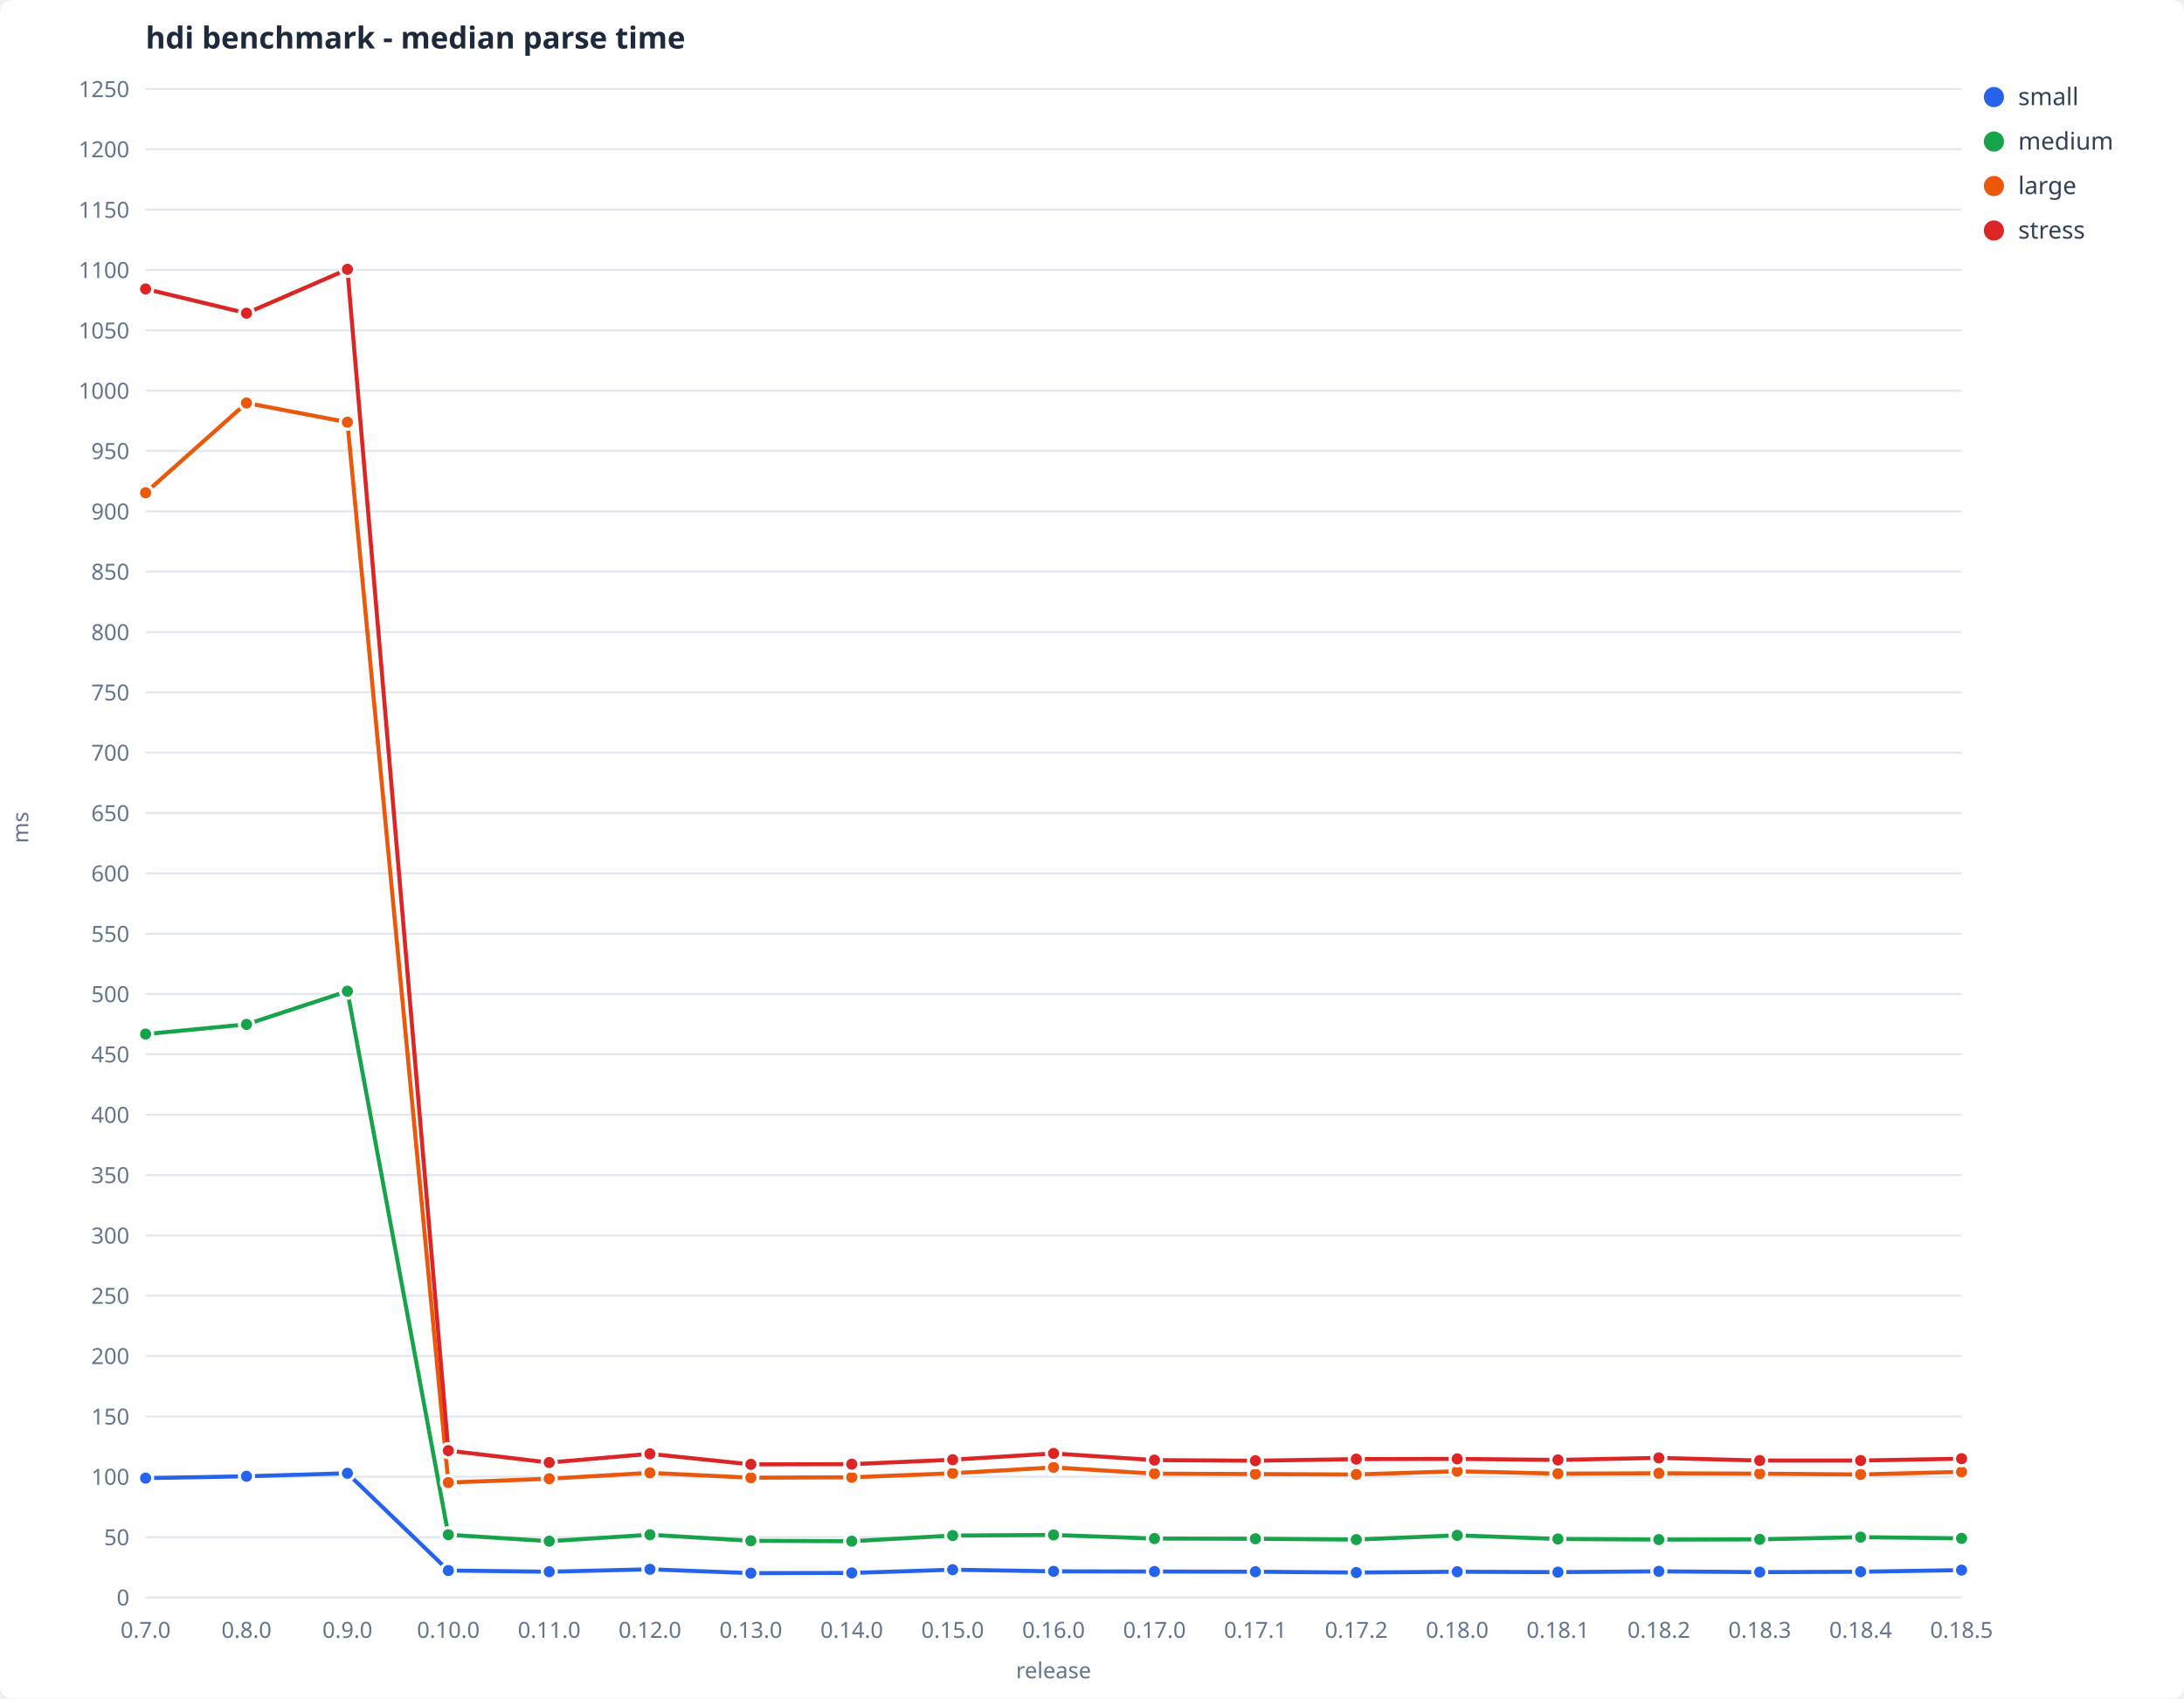
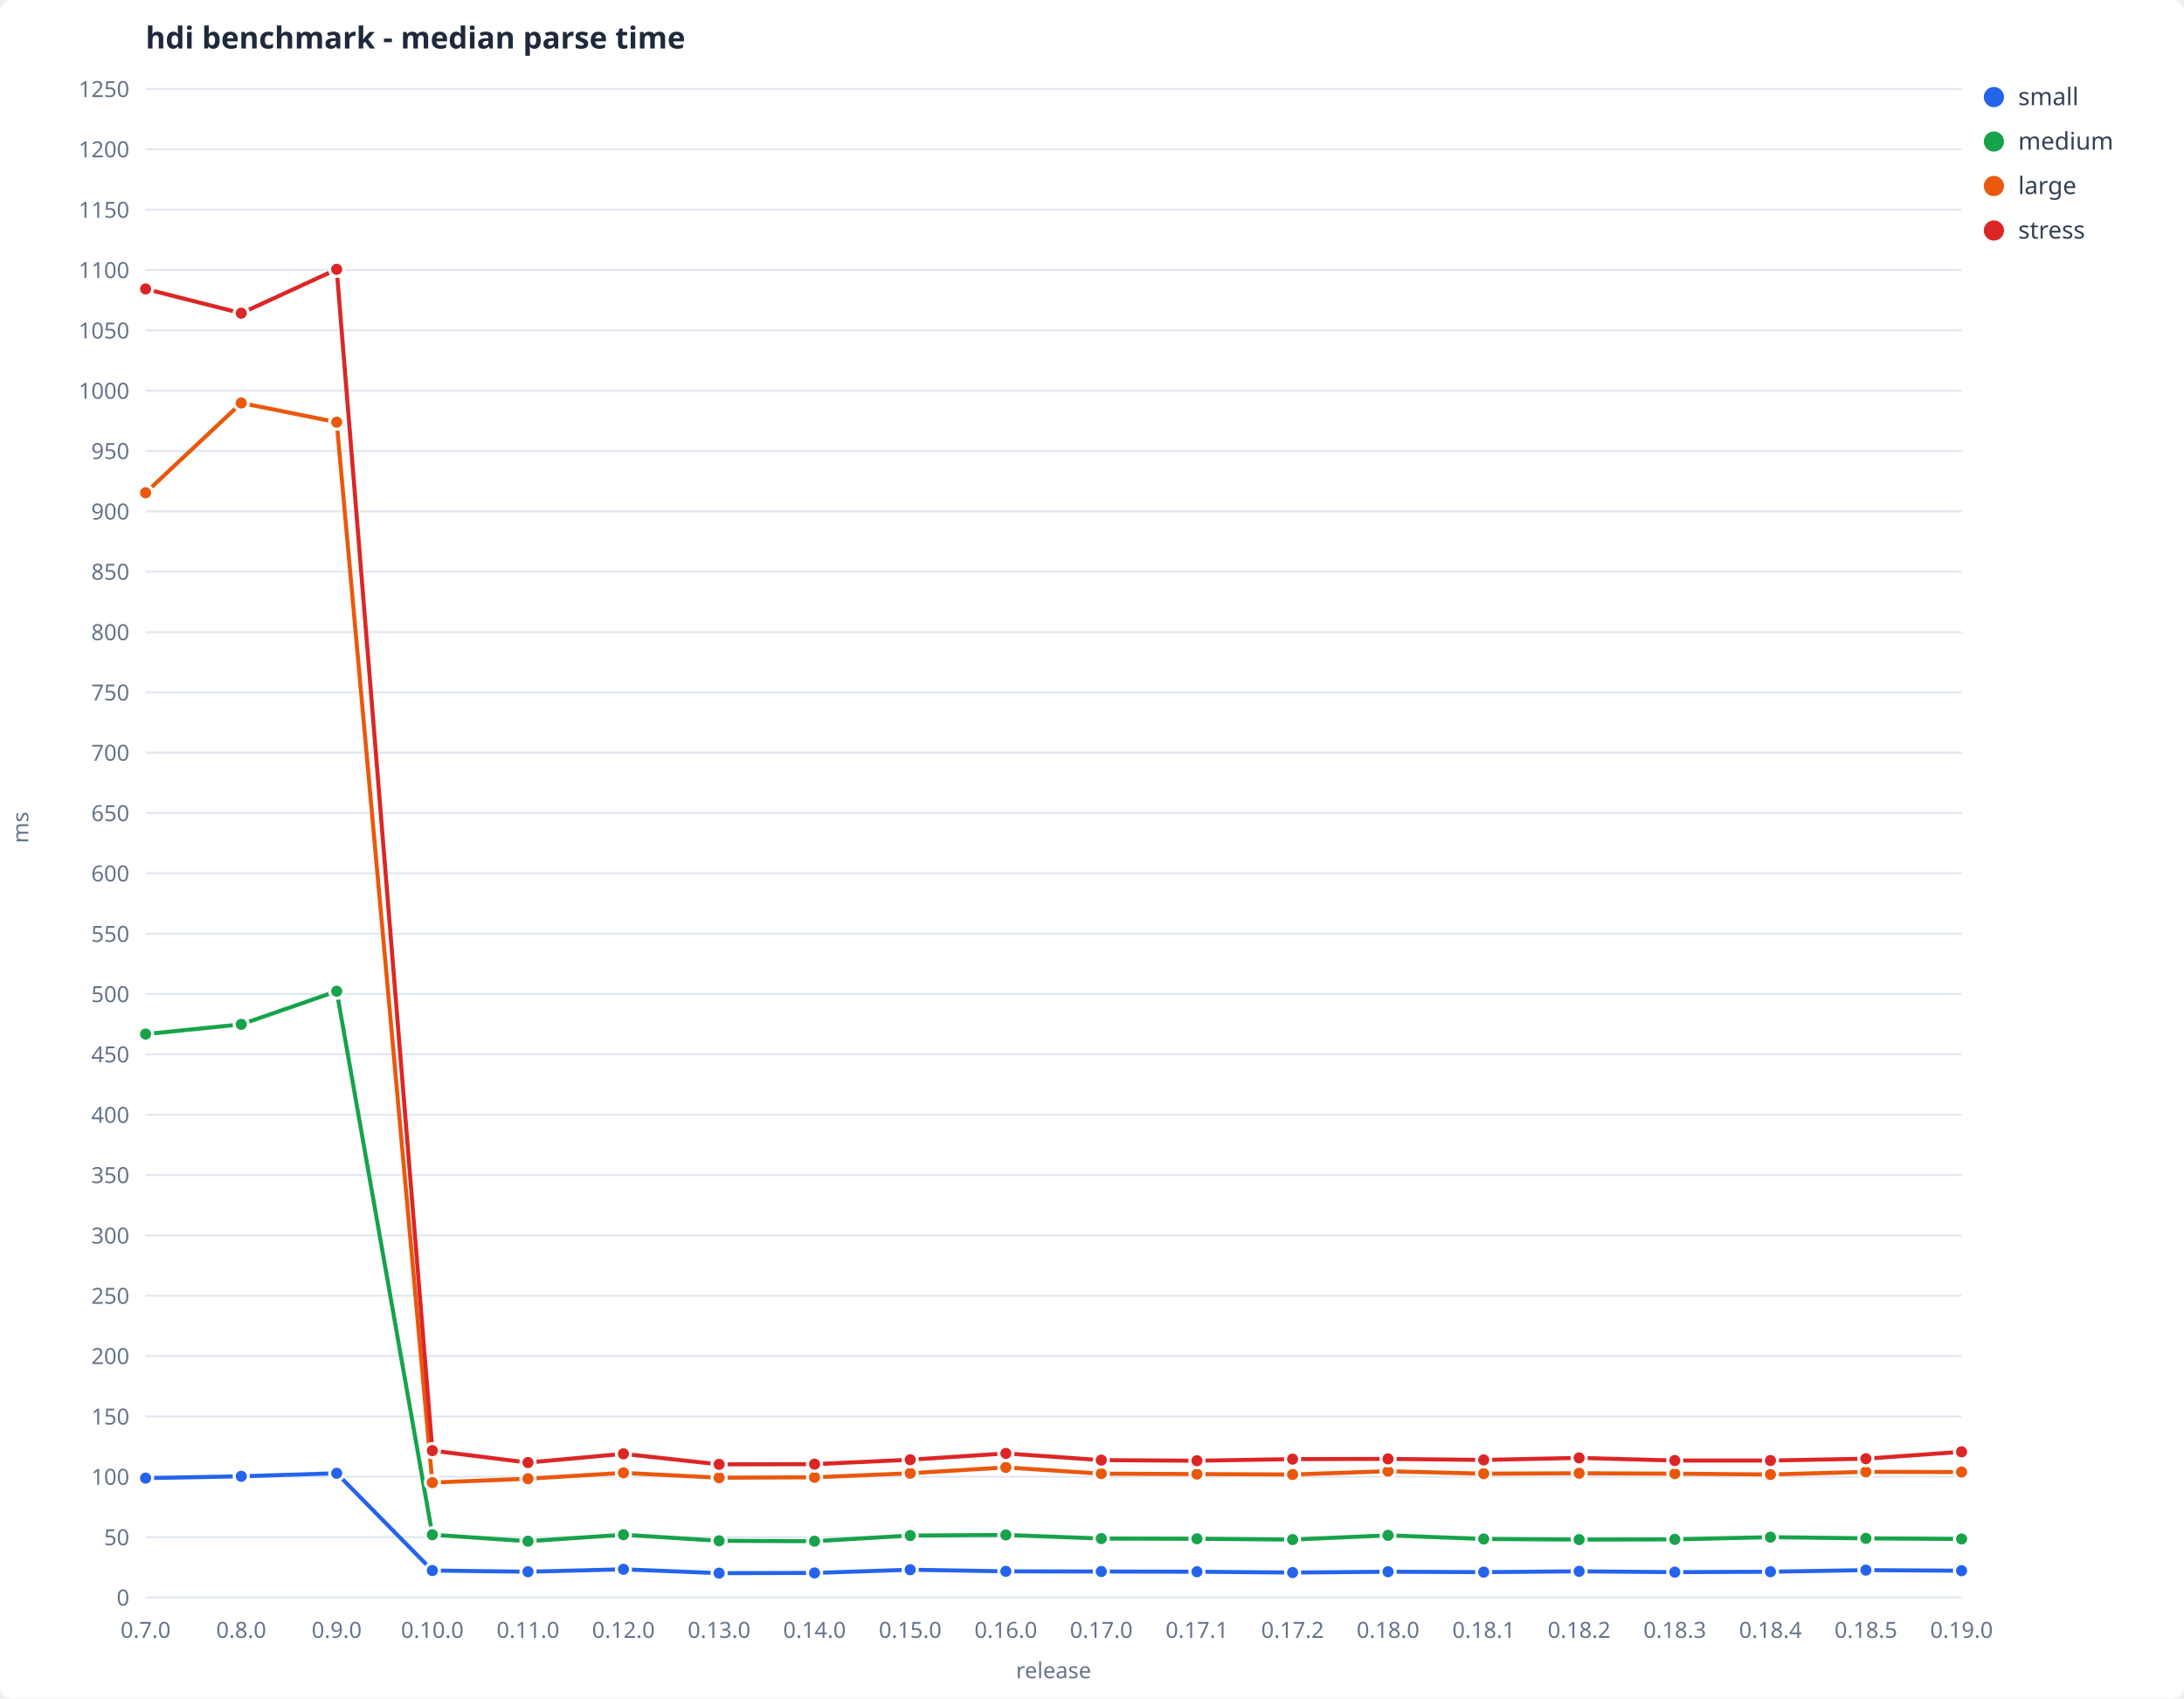
<svg xmlns="http://www.w3.org/2000/svg" width="1080" height="840" viewBox="0 0 1080 840" font-family="system-ui,sans-serif">
  <rect width="1080" height="840" fill="#fff" rx="6" />
  <text x="72" y="24" font-size="15" font-weight="600" fill="#1e293b">hdi benchmark - median parse time</text>
  <line x1="72" y1="790.0" x2="970" y2="790.0" stroke="#e2e8f0" stroke-width="1" />
  <text x="64" y="794.0" text-anchor="end" font-size="11" fill="#64748b">0</text>
  <line x1="72" y1="760.2" x2="970" y2="760.2" stroke="#e2e8f0" stroke-width="1" />
  <text x="64" y="764.2" text-anchor="end" font-size="11" fill="#64748b">50</text>
  <line x1="72" y1="730.3" x2="970" y2="730.3" stroke="#e2e8f0" stroke-width="1" />
  <text x="64" y="734.3" text-anchor="end" font-size="11" fill="#64748b">100</text>
  <line x1="72" y1="700.5" x2="970" y2="700.5" stroke="#e2e8f0" stroke-width="1" />
  <text x="64" y="704.5" text-anchor="end" font-size="11" fill="#64748b">150</text>
  <line x1="72" y1="670.6" x2="970" y2="670.6" stroke="#e2e8f0" stroke-width="1" />
  <text x="64" y="674.6" text-anchor="end" font-size="11" fill="#64748b">200</text>
  <line x1="72" y1="640.8" x2="970" y2="640.8" stroke="#e2e8f0" stroke-width="1" />
  <text x="64" y="644.8" text-anchor="end" font-size="11" fill="#64748b">250</text>
  <line x1="72" y1="611.0" x2="970" y2="611.0" stroke="#e2e8f0" stroke-width="1" />
  <text x="64" y="615.0" text-anchor="end" font-size="11" fill="#64748b">300</text>
  <line x1="72" y1="581.1" x2="970" y2="581.1" stroke="#e2e8f0" stroke-width="1" />
  <text x="64" y="585.1" text-anchor="end" font-size="11" fill="#64748b">350</text>
  <line x1="72" y1="551.3" x2="970" y2="551.3" stroke="#e2e8f0" stroke-width="1" />
  <text x="64" y="555.3" text-anchor="end" font-size="11" fill="#64748b">400</text>
  <line x1="72" y1="521.4" x2="970" y2="521.4" stroke="#e2e8f0" stroke-width="1" />
  <text x="64" y="525.4" text-anchor="end" font-size="11" fill="#64748b">450</text>
  <line x1="72" y1="491.6" x2="970" y2="491.6" stroke="#e2e8f0" stroke-width="1" />
  <text x="64" y="495.6" text-anchor="end" font-size="11" fill="#64748b">500</text>
  <line x1="72" y1="461.8" x2="970" y2="461.8" stroke="#e2e8f0" stroke-width="1" />
  <text x="64" y="465.8" text-anchor="end" font-size="11" fill="#64748b">550</text>
  <line x1="72" y1="431.9" x2="970" y2="431.9" stroke="#e2e8f0" stroke-width="1" />
  <text x="64" y="435.9" text-anchor="end" font-size="11" fill="#64748b">600</text>
  <line x1="72" y1="402.1" x2="970" y2="402.1" stroke="#e2e8f0" stroke-width="1" />
  <text x="64" y="406.1" text-anchor="end" font-size="11" fill="#64748b">650</text>
  <line x1="72" y1="372.2" x2="970" y2="372.2" stroke="#e2e8f0" stroke-width="1" />
  <text x="64" y="376.2" text-anchor="end" font-size="11" fill="#64748b">700</text>
  <line x1="72" y1="342.4" x2="970" y2="342.4" stroke="#e2e8f0" stroke-width="1" />
  <text x="64" y="346.4" text-anchor="end" font-size="11" fill="#64748b">750</text>
  <line x1="72" y1="312.6" x2="970" y2="312.6" stroke="#e2e8f0" stroke-width="1" />
  <text x="64" y="316.6" text-anchor="end" font-size="11" fill="#64748b">800</text>
  <line x1="72" y1="282.7" x2="970" y2="282.7" stroke="#e2e8f0" stroke-width="1" />
  <text x="64" y="286.7" text-anchor="end" font-size="11" fill="#64748b">850</text>
  <line x1="72" y1="252.9" x2="970" y2="252.9" stroke="#e2e8f0" stroke-width="1" />
  <text x="64" y="256.9" text-anchor="end" font-size="11" fill="#64748b">900</text>
  <line x1="72" y1="223.0" x2="970" y2="223.0" stroke="#e2e8f0" stroke-width="1" />
  <text x="64" y="227.0" text-anchor="end" font-size="11" fill="#64748b">950</text>
  <line x1="72" y1="193.2" x2="970" y2="193.2" stroke="#e2e8f0" stroke-width="1" />
  <text x="64" y="197.2" text-anchor="end" font-size="11" fill="#64748b">1000</text>
  <line x1="72" y1="163.4" x2="970" y2="163.4" stroke="#e2e8f0" stroke-width="1" />
  <text x="64" y="167.4" text-anchor="end" font-size="11" fill="#64748b">1050</text>
  <line x1="72" y1="133.5" x2="970" y2="133.5" stroke="#e2e8f0" stroke-width="1" />
  <text x="64" y="137.5" text-anchor="end" font-size="11" fill="#64748b">1100</text>
  <line x1="72" y1="103.7" x2="970" y2="103.7" stroke="#e2e8f0" stroke-width="1" />
  <text x="64" y="107.7" text-anchor="end" font-size="11" fill="#64748b">1150</text>
  <line x1="72" y1="73.8" x2="970" y2="73.8" stroke="#e2e8f0" stroke-width="1" />
  <text x="64" y="77.8" text-anchor="end" font-size="11" fill="#64748b">1200</text>
  <line x1="72" y1="44.0" x2="970" y2="44.0" stroke="#e2e8f0" stroke-width="1" />
  <text x="64" y="48.0" text-anchor="end" font-size="11" fill="#64748b">1250</text>
  <text x="14" y="417" font-size="11" fill="#64748b" transform="rotate(-90,14,417)">ms</text>
  <text x="72.0" y="810" text-anchor="middle" font-size="11" fill="#64748b">0.7.0</text>
-   <text x="121.9" y="810" text-anchor="middle" font-size="11" fill="#64748b">0.8.0</text>
-   <text x="171.8" y="810" text-anchor="middle" font-size="11" fill="#64748b">0.9.0</text>
-   <text x="221.7" y="810" text-anchor="middle" font-size="11" fill="#64748b">0.10.0</text>
-   <text x="271.6" y="810" text-anchor="middle" font-size="11" fill="#64748b">0.11.0</text>
-   <text x="321.4" y="810" text-anchor="middle" font-size="11" fill="#64748b">0.12.0</text>
-   <text x="371.3" y="810" text-anchor="middle" font-size="11" fill="#64748b">0.13.0</text>
-   <text x="421.2" y="810" text-anchor="middle" font-size="11" fill="#64748b">0.14.0</text>
-   <text x="471.1" y="810" text-anchor="middle" font-size="11" fill="#64748b">0.15.0</text>
-   <text x="521.0" y="810" text-anchor="middle" font-size="11" fill="#64748b">0.16.0</text>
-   <text x="570.9" y="810" text-anchor="middle" font-size="11" fill="#64748b">0.17.0</text>
-   <text x="620.8" y="810" text-anchor="middle" font-size="11" fill="#64748b">0.17.1</text>
-   <text x="670.7" y="810" text-anchor="middle" font-size="11" fill="#64748b">0.17.2</text>
-   <text x="720.6" y="810" text-anchor="middle" font-size="11" fill="#64748b">0.18.0</text>
-   <text x="770.4" y="810" text-anchor="middle" font-size="11" fill="#64748b">0.18.1</text>
-   <text x="820.3" y="810" text-anchor="middle" font-size="11" fill="#64748b">0.18.2</text>
-   <text x="870.2" y="810" text-anchor="middle" font-size="11" fill="#64748b">0.18.3</text>
-   <text x="920.1" y="810" text-anchor="middle" font-size="11" fill="#64748b">0.18.4</text>
-   <text x="970.0" y="810" text-anchor="middle" font-size="11" fill="#64748b">0.18.5</text>
+   <text x="119.3" y="810" text-anchor="middle" font-size="11" fill="#64748b">0.8.0</text>
+   <text x="166.5" y="810" text-anchor="middle" font-size="11" fill="#64748b">0.9.0</text>
+   <text x="213.8" y="810" text-anchor="middle" font-size="11" fill="#64748b">0.10.0</text>
+   <text x="261.1" y="810" text-anchor="middle" font-size="11" fill="#64748b">0.11.0</text>
+   <text x="308.3" y="810" text-anchor="middle" font-size="11" fill="#64748b">0.12.0</text>
+   <text x="355.6" y="810" text-anchor="middle" font-size="11" fill="#64748b">0.13.0</text>
+   <text x="402.8" y="810" text-anchor="middle" font-size="11" fill="#64748b">0.14.0</text>
+   <text x="450.1" y="810" text-anchor="middle" font-size="11" fill="#64748b">0.15.0</text>
+   <text x="497.4" y="810" text-anchor="middle" font-size="11" fill="#64748b">0.16.0</text>
+   <text x="544.6" y="810" text-anchor="middle" font-size="11" fill="#64748b">0.17.0</text>
+   <text x="591.9" y="810" text-anchor="middle" font-size="11" fill="#64748b">0.17.1</text>
+   <text x="639.2" y="810" text-anchor="middle" font-size="11" fill="#64748b">0.17.2</text>
+   <text x="686.4" y="810" text-anchor="middle" font-size="11" fill="#64748b">0.18.0</text>
+   <text x="733.7" y="810" text-anchor="middle" font-size="11" fill="#64748b">0.18.1</text>
+   <text x="780.9" y="810" text-anchor="middle" font-size="11" fill="#64748b">0.18.2</text>
+   <text x="828.2" y="810" text-anchor="middle" font-size="11" fill="#64748b">0.18.3</text>
+   <text x="875.5" y="810" text-anchor="middle" font-size="11" fill="#64748b">0.18.4</text>
+   <text x="922.7" y="810" text-anchor="middle" font-size="11" fill="#64748b">0.18.5</text>
+   <text x="970.0" y="810" text-anchor="middle" font-size="11" fill="#64748b">0.19.0</text>
  <text x="521" y="830" text-anchor="middle" font-size="11" fill="#64748b">release</text>
-   <polyline fill="none" stroke="#2563eb" stroke-width="2" stroke-linejoin="round" points="72.0,731.0 121.9,730.1 171.8,728.6 221.7,776.7 271.6,777.3 321.4,776.1 371.3,778.0 421.2,777.9 471.1,776.3 521.0,777.1 570.9,777.2 620.8,777.3 670.7,777.7 720.6,777.3 770.4,777.5 820.3,777.1 870.2,777.5 920.1,777.3 970.0,776.5" />
+   <polyline fill="none" stroke="#2563eb" stroke-width="2" stroke-linejoin="round" points="72.0,731.0 119.3,730.1 166.5,728.6 213.8,776.7 261.1,777.3 308.3,776.1 355.6,778.0 402.8,777.9 450.1,776.3 497.4,777.1 544.6,777.2 591.9,777.3 639.2,777.7 686.4,777.3 733.7,777.5 780.9,777.1 828.2,777.5 875.5,777.3 922.7,776.5 970.0,776.8" />
  <circle cx="72.0" cy="731.0" r="3.5" fill="#2563eb" stroke="#fff" stroke-width="1.5" />
-   <circle cx="121.9" cy="730.1" r="3.5" fill="#2563eb" stroke="#fff" stroke-width="1.5" />
-   <circle cx="171.8" cy="728.6" r="3.5" fill="#2563eb" stroke="#fff" stroke-width="1.5" />
-   <circle cx="221.7" cy="776.7" r="3.5" fill="#2563eb" stroke="#fff" stroke-width="1.5" />
-   <circle cx="271.6" cy="777.3" r="3.5" fill="#2563eb" stroke="#fff" stroke-width="1.5" />
-   <circle cx="321.4" cy="776.1" r="3.5" fill="#2563eb" stroke="#fff" stroke-width="1.5" />
-   <circle cx="371.3" cy="778.0" r="3.5" fill="#2563eb" stroke="#fff" stroke-width="1.5" />
-   <circle cx="421.2" cy="777.9" r="3.5" fill="#2563eb" stroke="#fff" stroke-width="1.5" />
-   <circle cx="471.1" cy="776.3" r="3.5" fill="#2563eb" stroke="#fff" stroke-width="1.5" />
-   <circle cx="521.0" cy="777.1" r="3.5" fill="#2563eb" stroke="#fff" stroke-width="1.5" />
-   <circle cx="570.9" cy="777.2" r="3.5" fill="#2563eb" stroke="#fff" stroke-width="1.5" />
-   <circle cx="620.8" cy="777.3" r="3.5" fill="#2563eb" stroke="#fff" stroke-width="1.5" />
-   <circle cx="670.7" cy="777.7" r="3.5" fill="#2563eb" stroke="#fff" stroke-width="1.5" />
-   <circle cx="720.6" cy="777.3" r="3.5" fill="#2563eb" stroke="#fff" stroke-width="1.5" />
-   <circle cx="770.4" cy="777.5" r="3.5" fill="#2563eb" stroke="#fff" stroke-width="1.5" />
-   <circle cx="820.3" cy="777.1" r="3.5" fill="#2563eb" stroke="#fff" stroke-width="1.5" />
-   <circle cx="870.2" cy="777.5" r="3.5" fill="#2563eb" stroke="#fff" stroke-width="1.5" />
-   <circle cx="920.1" cy="777.3" r="3.5" fill="#2563eb" stroke="#fff" stroke-width="1.5" />
-   <circle cx="970.0" cy="776.5" r="3.5" fill="#2563eb" stroke="#fff" stroke-width="1.5" />
-   <polyline fill="none" stroke="#16a34a" stroke-width="2" stroke-linejoin="round" points="72.0,511.4 121.9,506.6 171.8,490.2 221.7,759.0 271.6,762.2 321.4,759.0 371.3,762.0 421.2,762.2 471.1,759.4 521.0,759.1 570.9,760.9 620.8,761.0 670.7,761.4 720.6,759.3 770.4,761.1 820.3,761.4 870.2,761.3 920.1,760.2 970.0,760.8" />
+   <circle cx="119.3" cy="730.1" r="3.5" fill="#2563eb" stroke="#fff" stroke-width="1.5" />
+   <circle cx="166.5" cy="728.6" r="3.5" fill="#2563eb" stroke="#fff" stroke-width="1.5" />
+   <circle cx="213.8" cy="776.7" r="3.5" fill="#2563eb" stroke="#fff" stroke-width="1.5" />
+   <circle cx="261.1" cy="777.3" r="3.5" fill="#2563eb" stroke="#fff" stroke-width="1.5" />
+   <circle cx="308.3" cy="776.1" r="3.5" fill="#2563eb" stroke="#fff" stroke-width="1.5" />
+   <circle cx="355.6" cy="778.0" r="3.5" fill="#2563eb" stroke="#fff" stroke-width="1.5" />
+   <circle cx="402.8" cy="777.9" r="3.5" fill="#2563eb" stroke="#fff" stroke-width="1.5" />
+   <circle cx="450.1" cy="776.3" r="3.5" fill="#2563eb" stroke="#fff" stroke-width="1.5" />
+   <circle cx="497.4" cy="777.1" r="3.5" fill="#2563eb" stroke="#fff" stroke-width="1.5" />
+   <circle cx="544.6" cy="777.2" r="3.5" fill="#2563eb" stroke="#fff" stroke-width="1.5" />
+   <circle cx="591.9" cy="777.3" r="3.5" fill="#2563eb" stroke="#fff" stroke-width="1.5" />
+   <circle cx="639.2" cy="777.7" r="3.5" fill="#2563eb" stroke="#fff" stroke-width="1.5" />
+   <circle cx="686.4" cy="777.3" r="3.5" fill="#2563eb" stroke="#fff" stroke-width="1.5" />
+   <circle cx="733.7" cy="777.5" r="3.5" fill="#2563eb" stroke="#fff" stroke-width="1.5" />
+   <circle cx="780.9" cy="777.1" r="3.5" fill="#2563eb" stroke="#fff" stroke-width="1.5" />
+   <circle cx="828.2" cy="777.5" r="3.5" fill="#2563eb" stroke="#fff" stroke-width="1.5" />
+   <circle cx="875.5" cy="777.3" r="3.5" fill="#2563eb" stroke="#fff" stroke-width="1.5" />
+   <circle cx="922.7" cy="776.5" r="3.5" fill="#2563eb" stroke="#fff" stroke-width="1.5" />
+   <circle cx="970.0" cy="776.8" r="3.5" fill="#2563eb" stroke="#fff" stroke-width="1.5" />
+   <polyline fill="none" stroke="#16a34a" stroke-width="2" stroke-linejoin="round" points="72.0,511.4 119.3,506.6 166.5,490.2 213.8,759.0 261.1,762.2 308.3,759.0 355.6,762.0 402.8,762.2 450.1,759.4 497.4,759.1 544.6,760.9 591.9,761.0 639.2,761.4 686.4,759.3 733.7,761.1 780.9,761.4 828.2,761.3 875.5,760.2 922.7,760.8 970.0,761.1" />
  <circle cx="72.0" cy="511.4" r="3.5" fill="#16a34a" stroke="#fff" stroke-width="1.5" />
-   <circle cx="121.9" cy="506.6" r="3.5" fill="#16a34a" stroke="#fff" stroke-width="1.5" />
-   <circle cx="171.8" cy="490.2" r="3.5" fill="#16a34a" stroke="#fff" stroke-width="1.5" />
-   <circle cx="221.7" cy="759.0" r="3.5" fill="#16a34a" stroke="#fff" stroke-width="1.5" />
-   <circle cx="271.6" cy="762.2" r="3.5" fill="#16a34a" stroke="#fff" stroke-width="1.5" />
-   <circle cx="321.4" cy="759.0" r="3.5" fill="#16a34a" stroke="#fff" stroke-width="1.5" />
-   <circle cx="371.3" cy="762.0" r="3.5" fill="#16a34a" stroke="#fff" stroke-width="1.5" />
-   <circle cx="421.2" cy="762.2" r="3.5" fill="#16a34a" stroke="#fff" stroke-width="1.5" />
-   <circle cx="471.1" cy="759.4" r="3.5" fill="#16a34a" stroke="#fff" stroke-width="1.5" />
-   <circle cx="521.0" cy="759.1" r="3.5" fill="#16a34a" stroke="#fff" stroke-width="1.5" />
-   <circle cx="570.9" cy="760.9" r="3.5" fill="#16a34a" stroke="#fff" stroke-width="1.5" />
-   <circle cx="620.8" cy="761.0" r="3.5" fill="#16a34a" stroke="#fff" stroke-width="1.5" />
-   <circle cx="670.7" cy="761.4" r="3.5" fill="#16a34a" stroke="#fff" stroke-width="1.5" />
-   <circle cx="720.6" cy="759.3" r="3.5" fill="#16a34a" stroke="#fff" stroke-width="1.5" />
-   <circle cx="770.4" cy="761.1" r="3.5" fill="#16a34a" stroke="#fff" stroke-width="1.5" />
-   <circle cx="820.3" cy="761.4" r="3.5" fill="#16a34a" stroke="#fff" stroke-width="1.5" />
-   <circle cx="870.2" cy="761.3" r="3.5" fill="#16a34a" stroke="#fff" stroke-width="1.5" />
-   <circle cx="920.1" cy="760.2" r="3.5" fill="#16a34a" stroke="#fff" stroke-width="1.5" />
-   <circle cx="970.0" cy="760.8" r="3.5" fill="#16a34a" stroke="#fff" stroke-width="1.5" />
-   <polyline fill="none" stroke="#ea580c" stroke-width="2" stroke-linejoin="round" points="72.0,243.7 121.9,199.3 171.8,208.8 221.7,733.2 271.6,731.3 321.4,728.4 371.3,730.8 421.2,730.6 471.1,728.6 521.0,725.7 570.9,728.8 620.8,729.0 670.7,729.2 720.6,727.6 770.4,728.8 820.3,728.6 870.2,728.8 920.1,729.2 970.0,727.9" />
+   <circle cx="119.3" cy="506.6" r="3.5" fill="#16a34a" stroke="#fff" stroke-width="1.5" />
+   <circle cx="166.5" cy="490.2" r="3.5" fill="#16a34a" stroke="#fff" stroke-width="1.5" />
+   <circle cx="213.8" cy="759.0" r="3.5" fill="#16a34a" stroke="#fff" stroke-width="1.5" />
+   <circle cx="261.1" cy="762.2" r="3.5" fill="#16a34a" stroke="#fff" stroke-width="1.5" />
+   <circle cx="308.3" cy="759.0" r="3.5" fill="#16a34a" stroke="#fff" stroke-width="1.5" />
+   <circle cx="355.6" cy="762.0" r="3.5" fill="#16a34a" stroke="#fff" stroke-width="1.5" />
+   <circle cx="402.8" cy="762.2" r="3.5" fill="#16a34a" stroke="#fff" stroke-width="1.5" />
+   <circle cx="450.1" cy="759.4" r="3.5" fill="#16a34a" stroke="#fff" stroke-width="1.5" />
+   <circle cx="497.4" cy="759.1" r="3.5" fill="#16a34a" stroke="#fff" stroke-width="1.5" />
+   <circle cx="544.6" cy="760.9" r="3.5" fill="#16a34a" stroke="#fff" stroke-width="1.5" />
+   <circle cx="591.9" cy="761.0" r="3.5" fill="#16a34a" stroke="#fff" stroke-width="1.5" />
+   <circle cx="639.2" cy="761.4" r="3.5" fill="#16a34a" stroke="#fff" stroke-width="1.5" />
+   <circle cx="686.4" cy="759.3" r="3.5" fill="#16a34a" stroke="#fff" stroke-width="1.5" />
+   <circle cx="733.7" cy="761.1" r="3.5" fill="#16a34a" stroke="#fff" stroke-width="1.5" />
+   <circle cx="780.9" cy="761.4" r="3.5" fill="#16a34a" stroke="#fff" stroke-width="1.5" />
+   <circle cx="828.2" cy="761.3" r="3.5" fill="#16a34a" stroke="#fff" stroke-width="1.5" />
+   <circle cx="875.5" cy="760.2" r="3.5" fill="#16a34a" stroke="#fff" stroke-width="1.5" />
+   <circle cx="922.7" cy="760.8" r="3.5" fill="#16a34a" stroke="#fff" stroke-width="1.5" />
+   <circle cx="970.0" cy="761.1" r="3.5" fill="#16a34a" stroke="#fff" stroke-width="1.5" />
+   <polyline fill="none" stroke="#ea580c" stroke-width="2" stroke-linejoin="round" points="72.0,243.7 119.3,199.3 166.5,208.8 213.8,733.2 261.1,731.3 308.3,728.4 355.6,730.8 402.8,730.6 450.1,728.6 497.4,725.7 544.6,728.8 591.9,729.0 639.2,729.2 686.4,727.6 733.7,728.8 780.9,728.6 828.2,728.8 875.5,729.2 922.7,727.9 970.0,728.0" />
  <circle cx="72.0" cy="243.7" r="3.5" fill="#ea580c" stroke="#fff" stroke-width="1.5" />
-   <circle cx="121.9" cy="199.3" r="3.5" fill="#ea580c" stroke="#fff" stroke-width="1.5" />
-   <circle cx="171.8" cy="208.8" r="3.5" fill="#ea580c" stroke="#fff" stroke-width="1.5" />
-   <circle cx="221.7" cy="733.2" r="3.5" fill="#ea580c" stroke="#fff" stroke-width="1.5" />
-   <circle cx="271.6" cy="731.3" r="3.5" fill="#ea580c" stroke="#fff" stroke-width="1.5" />
-   <circle cx="321.4" cy="728.4" r="3.5" fill="#ea580c" stroke="#fff" stroke-width="1.5" />
-   <circle cx="371.3" cy="730.8" r="3.5" fill="#ea580c" stroke="#fff" stroke-width="1.5" />
-   <circle cx="421.2" cy="730.6" r="3.5" fill="#ea580c" stroke="#fff" stroke-width="1.5" />
-   <circle cx="471.1" cy="728.6" r="3.5" fill="#ea580c" stroke="#fff" stroke-width="1.5" />
-   <circle cx="521.0" cy="725.7" r="3.5" fill="#ea580c" stroke="#fff" stroke-width="1.5" />
-   <circle cx="570.9" cy="728.8" r="3.5" fill="#ea580c" stroke="#fff" stroke-width="1.5" />
-   <circle cx="620.8" cy="729.0" r="3.5" fill="#ea580c" stroke="#fff" stroke-width="1.5" />
-   <circle cx="670.7" cy="729.2" r="3.5" fill="#ea580c" stroke="#fff" stroke-width="1.5" />
-   <circle cx="720.6" cy="727.6" r="3.5" fill="#ea580c" stroke="#fff" stroke-width="1.5" />
-   <circle cx="770.4" cy="728.8" r="3.5" fill="#ea580c" stroke="#fff" stroke-width="1.5" />
-   <circle cx="820.3" cy="728.6" r="3.5" fill="#ea580c" stroke="#fff" stroke-width="1.5" />
-   <circle cx="870.2" cy="728.8" r="3.5" fill="#ea580c" stroke="#fff" stroke-width="1.5" />
-   <circle cx="920.1" cy="729.2" r="3.5" fill="#ea580c" stroke="#fff" stroke-width="1.5" />
-   <circle cx="970.0" cy="727.9" r="3.5" fill="#ea580c" stroke="#fff" stroke-width="1.5" />
-   <polyline fill="none" stroke="#dc2626" stroke-width="2" stroke-linejoin="round" points="72.0,142.9 121.9,154.9 171.8,133.2 221.7,717.4 271.6,723.3 321.4,719.0 371.3,724.2 421.2,724.1 471.1,721.9 521.0,718.8 570.9,722.1 620.8,722.4 670.7,721.6 720.6,721.5 770.4,722.0 820.3,721.0 870.2,722.3 920.1,722.3 970.0,721.4" />
+   <circle cx="119.3" cy="199.3" r="3.5" fill="#ea580c" stroke="#fff" stroke-width="1.5" />
+   <circle cx="166.5" cy="208.8" r="3.5" fill="#ea580c" stroke="#fff" stroke-width="1.5" />
+   <circle cx="213.8" cy="733.2" r="3.5" fill="#ea580c" stroke="#fff" stroke-width="1.5" />
+   <circle cx="261.1" cy="731.3" r="3.5" fill="#ea580c" stroke="#fff" stroke-width="1.5" />
+   <circle cx="308.3" cy="728.4" r="3.5" fill="#ea580c" stroke="#fff" stroke-width="1.5" />
+   <circle cx="355.6" cy="730.8" r="3.5" fill="#ea580c" stroke="#fff" stroke-width="1.5" />
+   <circle cx="402.8" cy="730.6" r="3.5" fill="#ea580c" stroke="#fff" stroke-width="1.5" />
+   <circle cx="450.1" cy="728.6" r="3.5" fill="#ea580c" stroke="#fff" stroke-width="1.5" />
+   <circle cx="497.4" cy="725.7" r="3.5" fill="#ea580c" stroke="#fff" stroke-width="1.5" />
+   <circle cx="544.6" cy="728.8" r="3.5" fill="#ea580c" stroke="#fff" stroke-width="1.5" />
+   <circle cx="591.9" cy="729.0" r="3.5" fill="#ea580c" stroke="#fff" stroke-width="1.5" />
+   <circle cx="639.2" cy="729.2" r="3.5" fill="#ea580c" stroke="#fff" stroke-width="1.5" />
+   <circle cx="686.4" cy="727.6" r="3.5" fill="#ea580c" stroke="#fff" stroke-width="1.5" />
+   <circle cx="733.7" cy="728.8" r="3.5" fill="#ea580c" stroke="#fff" stroke-width="1.5" />
+   <circle cx="780.9" cy="728.6" r="3.5" fill="#ea580c" stroke="#fff" stroke-width="1.5" />
+   <circle cx="828.2" cy="728.8" r="3.5" fill="#ea580c" stroke="#fff" stroke-width="1.5" />
+   <circle cx="875.5" cy="729.2" r="3.5" fill="#ea580c" stroke="#fff" stroke-width="1.5" />
+   <circle cx="922.7" cy="727.9" r="3.5" fill="#ea580c" stroke="#fff" stroke-width="1.5" />
+   <circle cx="970.0" cy="728.0" r="3.5" fill="#ea580c" stroke="#fff" stroke-width="1.5" />
+   <polyline fill="none" stroke="#dc2626" stroke-width="2" stroke-linejoin="round" points="72.0,142.9 119.3,154.9 166.5,133.2 213.8,717.4 261.1,723.3 308.3,719.0 355.6,724.2 402.8,724.1 450.1,721.9 497.4,718.8 544.6,722.1 591.9,722.4 639.2,721.6 686.4,721.5 733.7,722.0 780.9,721.0 828.2,722.3 875.5,722.3 922.7,721.4 970.0,718.0" />
  <circle cx="72.0" cy="142.9" r="3.5" fill="#dc2626" stroke="#fff" stroke-width="1.5" />
-   <circle cx="121.9" cy="154.9" r="3.5" fill="#dc2626" stroke="#fff" stroke-width="1.5" />
-   <circle cx="171.8" cy="133.2" r="3.5" fill="#dc2626" stroke="#fff" stroke-width="1.5" />
-   <circle cx="221.7" cy="717.4" r="3.5" fill="#dc2626" stroke="#fff" stroke-width="1.5" />
-   <circle cx="271.6" cy="723.3" r="3.5" fill="#dc2626" stroke="#fff" stroke-width="1.5" />
-   <circle cx="321.4" cy="719.0" r="3.5" fill="#dc2626" stroke="#fff" stroke-width="1.5" />
-   <circle cx="371.3" cy="724.2" r="3.5" fill="#dc2626" stroke="#fff" stroke-width="1.5" />
-   <circle cx="421.2" cy="724.1" r="3.5" fill="#dc2626" stroke="#fff" stroke-width="1.5" />
-   <circle cx="471.1" cy="721.9" r="3.5" fill="#dc2626" stroke="#fff" stroke-width="1.5" />
-   <circle cx="521.0" cy="718.8" r="3.5" fill="#dc2626" stroke="#fff" stroke-width="1.5" />
-   <circle cx="570.9" cy="722.1" r="3.5" fill="#dc2626" stroke="#fff" stroke-width="1.5" />
-   <circle cx="620.8" cy="722.4" r="3.5" fill="#dc2626" stroke="#fff" stroke-width="1.5" />
-   <circle cx="670.7" cy="721.6" r="3.5" fill="#dc2626" stroke="#fff" stroke-width="1.5" />
-   <circle cx="720.6" cy="721.5" r="3.5" fill="#dc2626" stroke="#fff" stroke-width="1.5" />
-   <circle cx="770.4" cy="722.0" r="3.5" fill="#dc2626" stroke="#fff" stroke-width="1.5" />
-   <circle cx="820.3" cy="721.0" r="3.5" fill="#dc2626" stroke="#fff" stroke-width="1.5" />
-   <circle cx="870.2" cy="722.3" r="3.5" fill="#dc2626" stroke="#fff" stroke-width="1.5" />
-   <circle cx="920.1" cy="722.3" r="3.5" fill="#dc2626" stroke="#fff" stroke-width="1.5" />
-   <circle cx="970.0" cy="721.4" r="3.5" fill="#dc2626" stroke="#fff" stroke-width="1.5" />
+   <circle cx="119.3" cy="154.9" r="3.5" fill="#dc2626" stroke="#fff" stroke-width="1.5" />
+   <circle cx="166.5" cy="133.2" r="3.5" fill="#dc2626" stroke="#fff" stroke-width="1.5" />
+   <circle cx="213.8" cy="717.4" r="3.5" fill="#dc2626" stroke="#fff" stroke-width="1.5" />
+   <circle cx="261.1" cy="723.3" r="3.5" fill="#dc2626" stroke="#fff" stroke-width="1.5" />
+   <circle cx="308.3" cy="719.0" r="3.5" fill="#dc2626" stroke="#fff" stroke-width="1.5" />
+   <circle cx="355.6" cy="724.2" r="3.5" fill="#dc2626" stroke="#fff" stroke-width="1.5" />
+   <circle cx="402.8" cy="724.1" r="3.5" fill="#dc2626" stroke="#fff" stroke-width="1.5" />
+   <circle cx="450.1" cy="721.9" r="3.5" fill="#dc2626" stroke="#fff" stroke-width="1.5" />
+   <circle cx="497.4" cy="718.8" r="3.5" fill="#dc2626" stroke="#fff" stroke-width="1.5" />
+   <circle cx="544.6" cy="722.1" r="3.5" fill="#dc2626" stroke="#fff" stroke-width="1.5" />
+   <circle cx="591.9" cy="722.4" r="3.5" fill="#dc2626" stroke="#fff" stroke-width="1.5" />
+   <circle cx="639.2" cy="721.6" r="3.5" fill="#dc2626" stroke="#fff" stroke-width="1.5" />
+   <circle cx="686.4" cy="721.5" r="3.5" fill="#dc2626" stroke="#fff" stroke-width="1.5" />
+   <circle cx="733.7" cy="722.0" r="3.5" fill="#dc2626" stroke="#fff" stroke-width="1.5" />
+   <circle cx="780.9" cy="721.0" r="3.5" fill="#dc2626" stroke="#fff" stroke-width="1.5" />
+   <circle cx="828.2" cy="722.3" r="3.5" fill="#dc2626" stroke="#fff" stroke-width="1.5" />
+   <circle cx="875.5" cy="722.3" r="3.5" fill="#dc2626" stroke="#fff" stroke-width="1.5" />
+   <circle cx="922.7" cy="721.4" r="3.5" fill="#dc2626" stroke="#fff" stroke-width="1.5" />
+   <circle cx="970.0" cy="718.0" r="3.5" fill="#dc2626" stroke="#fff" stroke-width="1.5" />
  <circle cx="986" cy="48" r="5" fill="#2563eb" />
  <text x="998" y="52" font-size="12" fill="#334155">small</text>
  <circle cx="986" cy="70" r="5" fill="#16a34a" />
  <text x="998" y="74" font-size="12" fill="#334155">medium</text>
  <circle cx="986" cy="92" r="5" fill="#ea580c" />
  <text x="998" y="96" font-size="12" fill="#334155">large</text>
  <circle cx="986" cy="114" r="5" fill="#dc2626" />
  <text x="998" y="118" font-size="12" fill="#334155">stress</text>
</svg>
